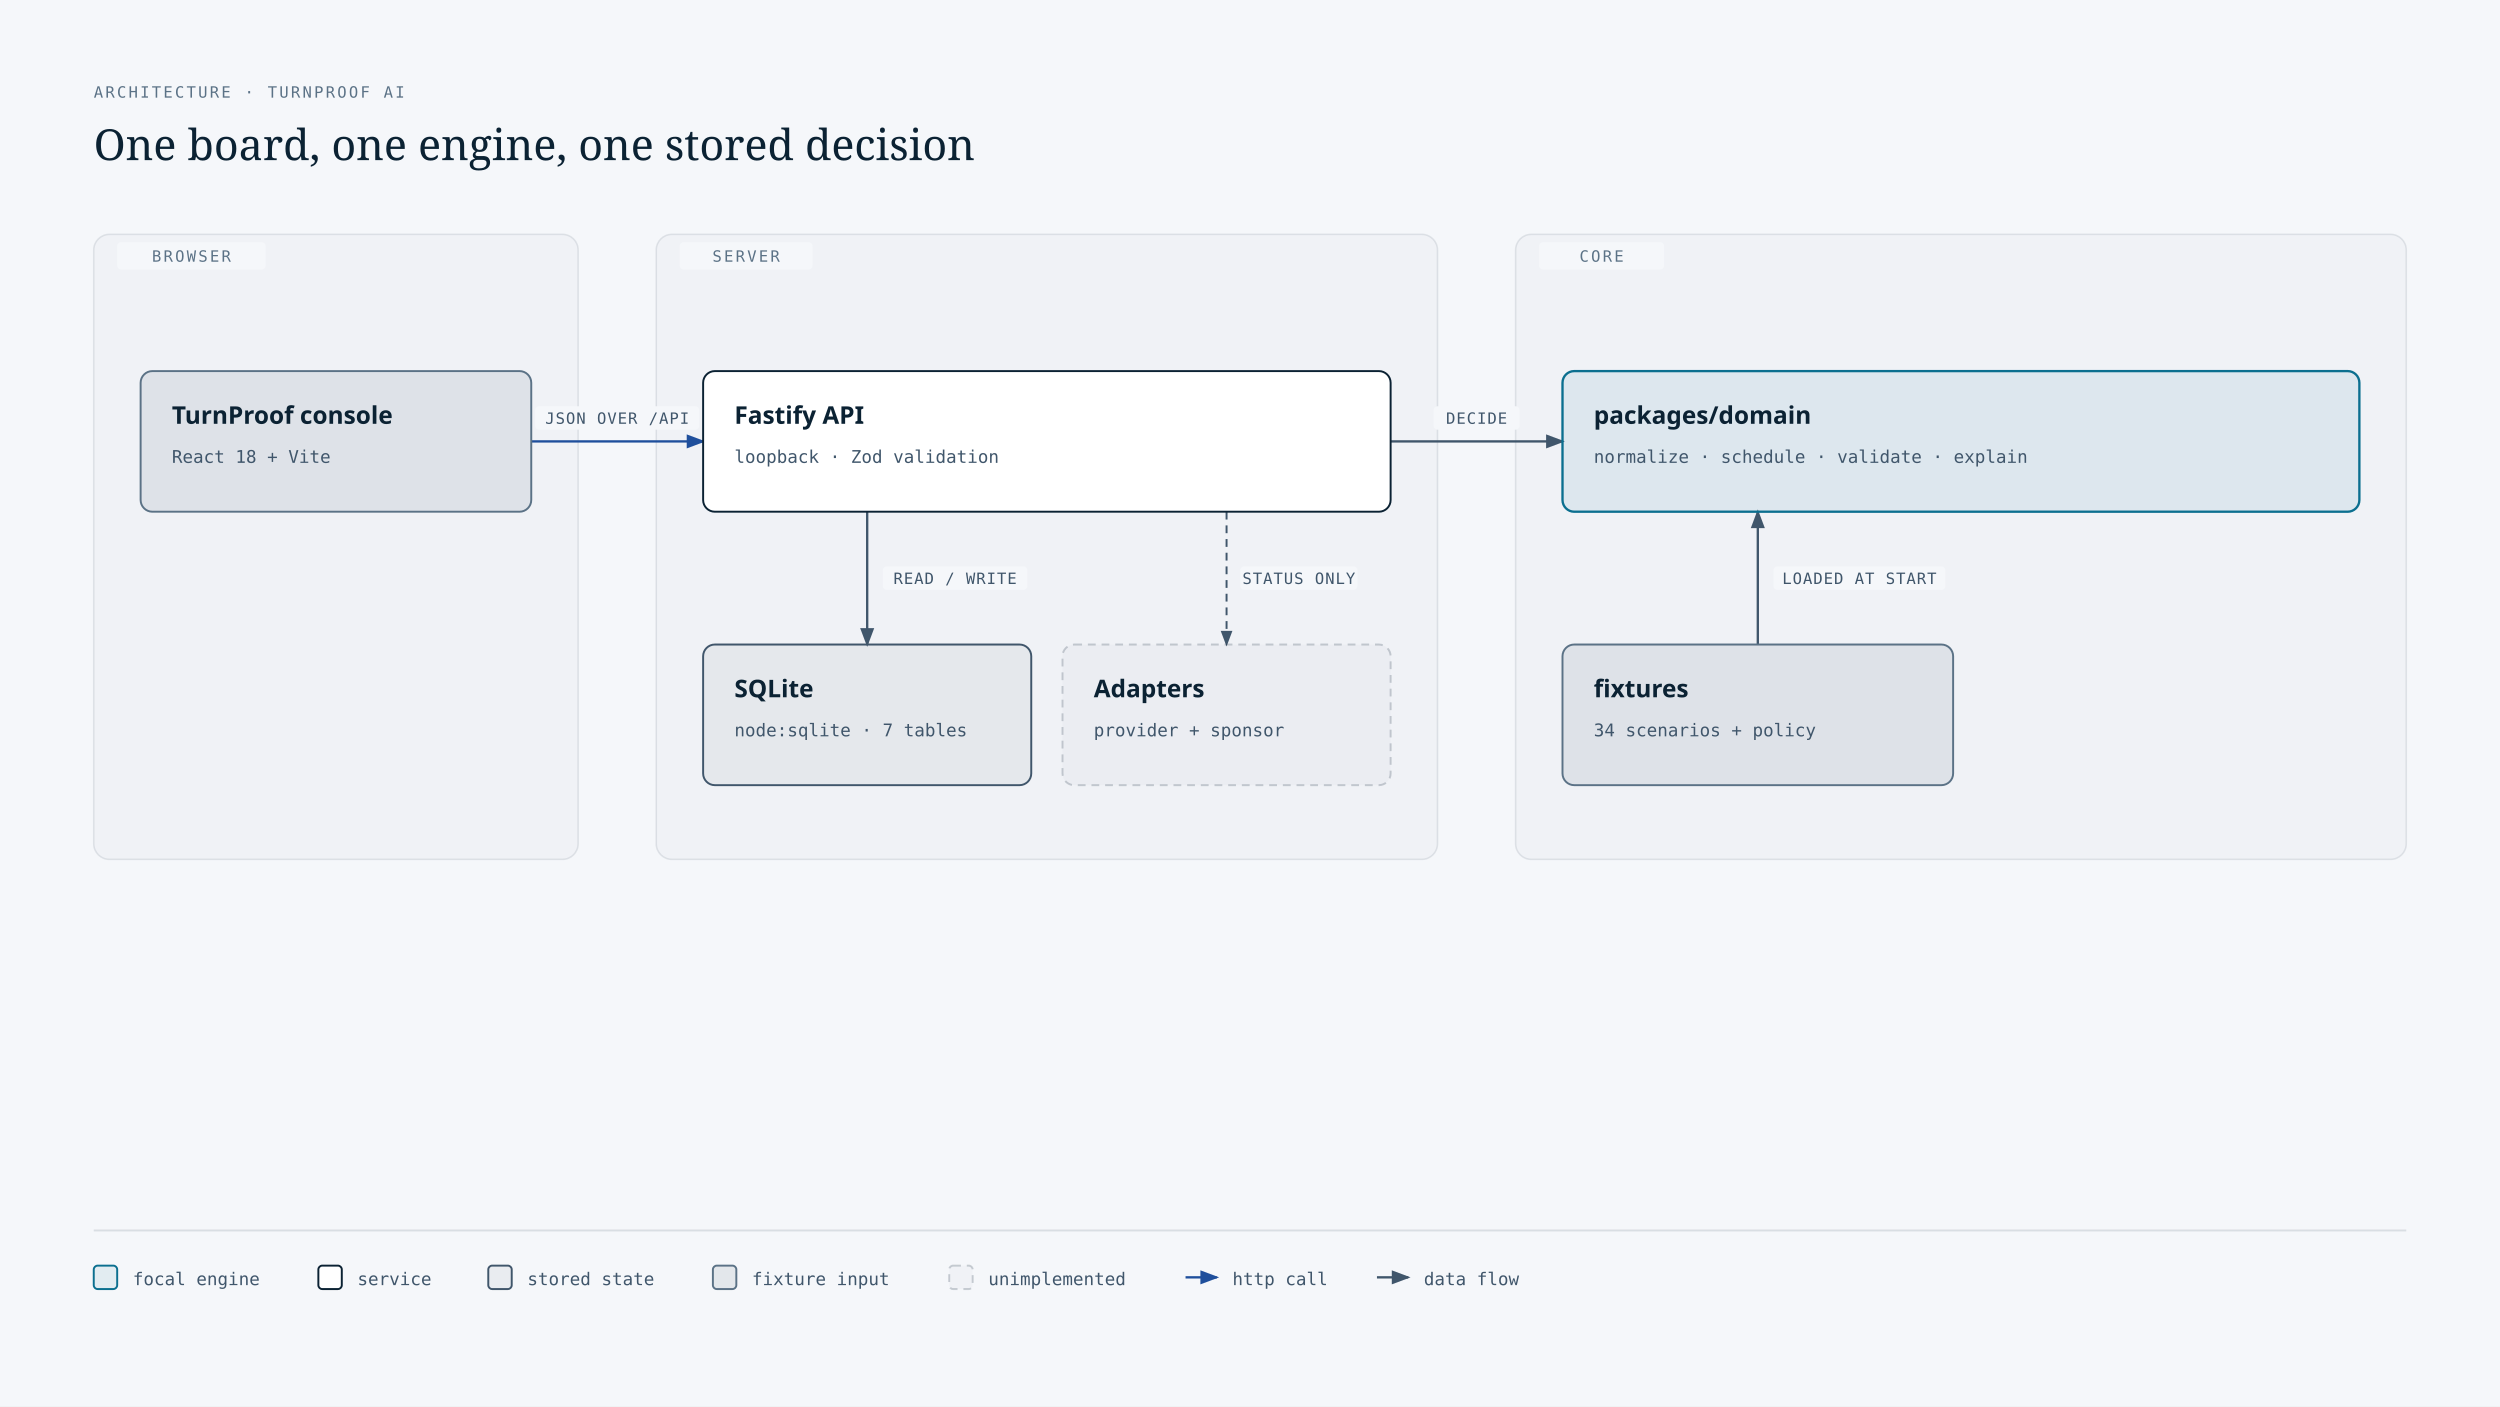
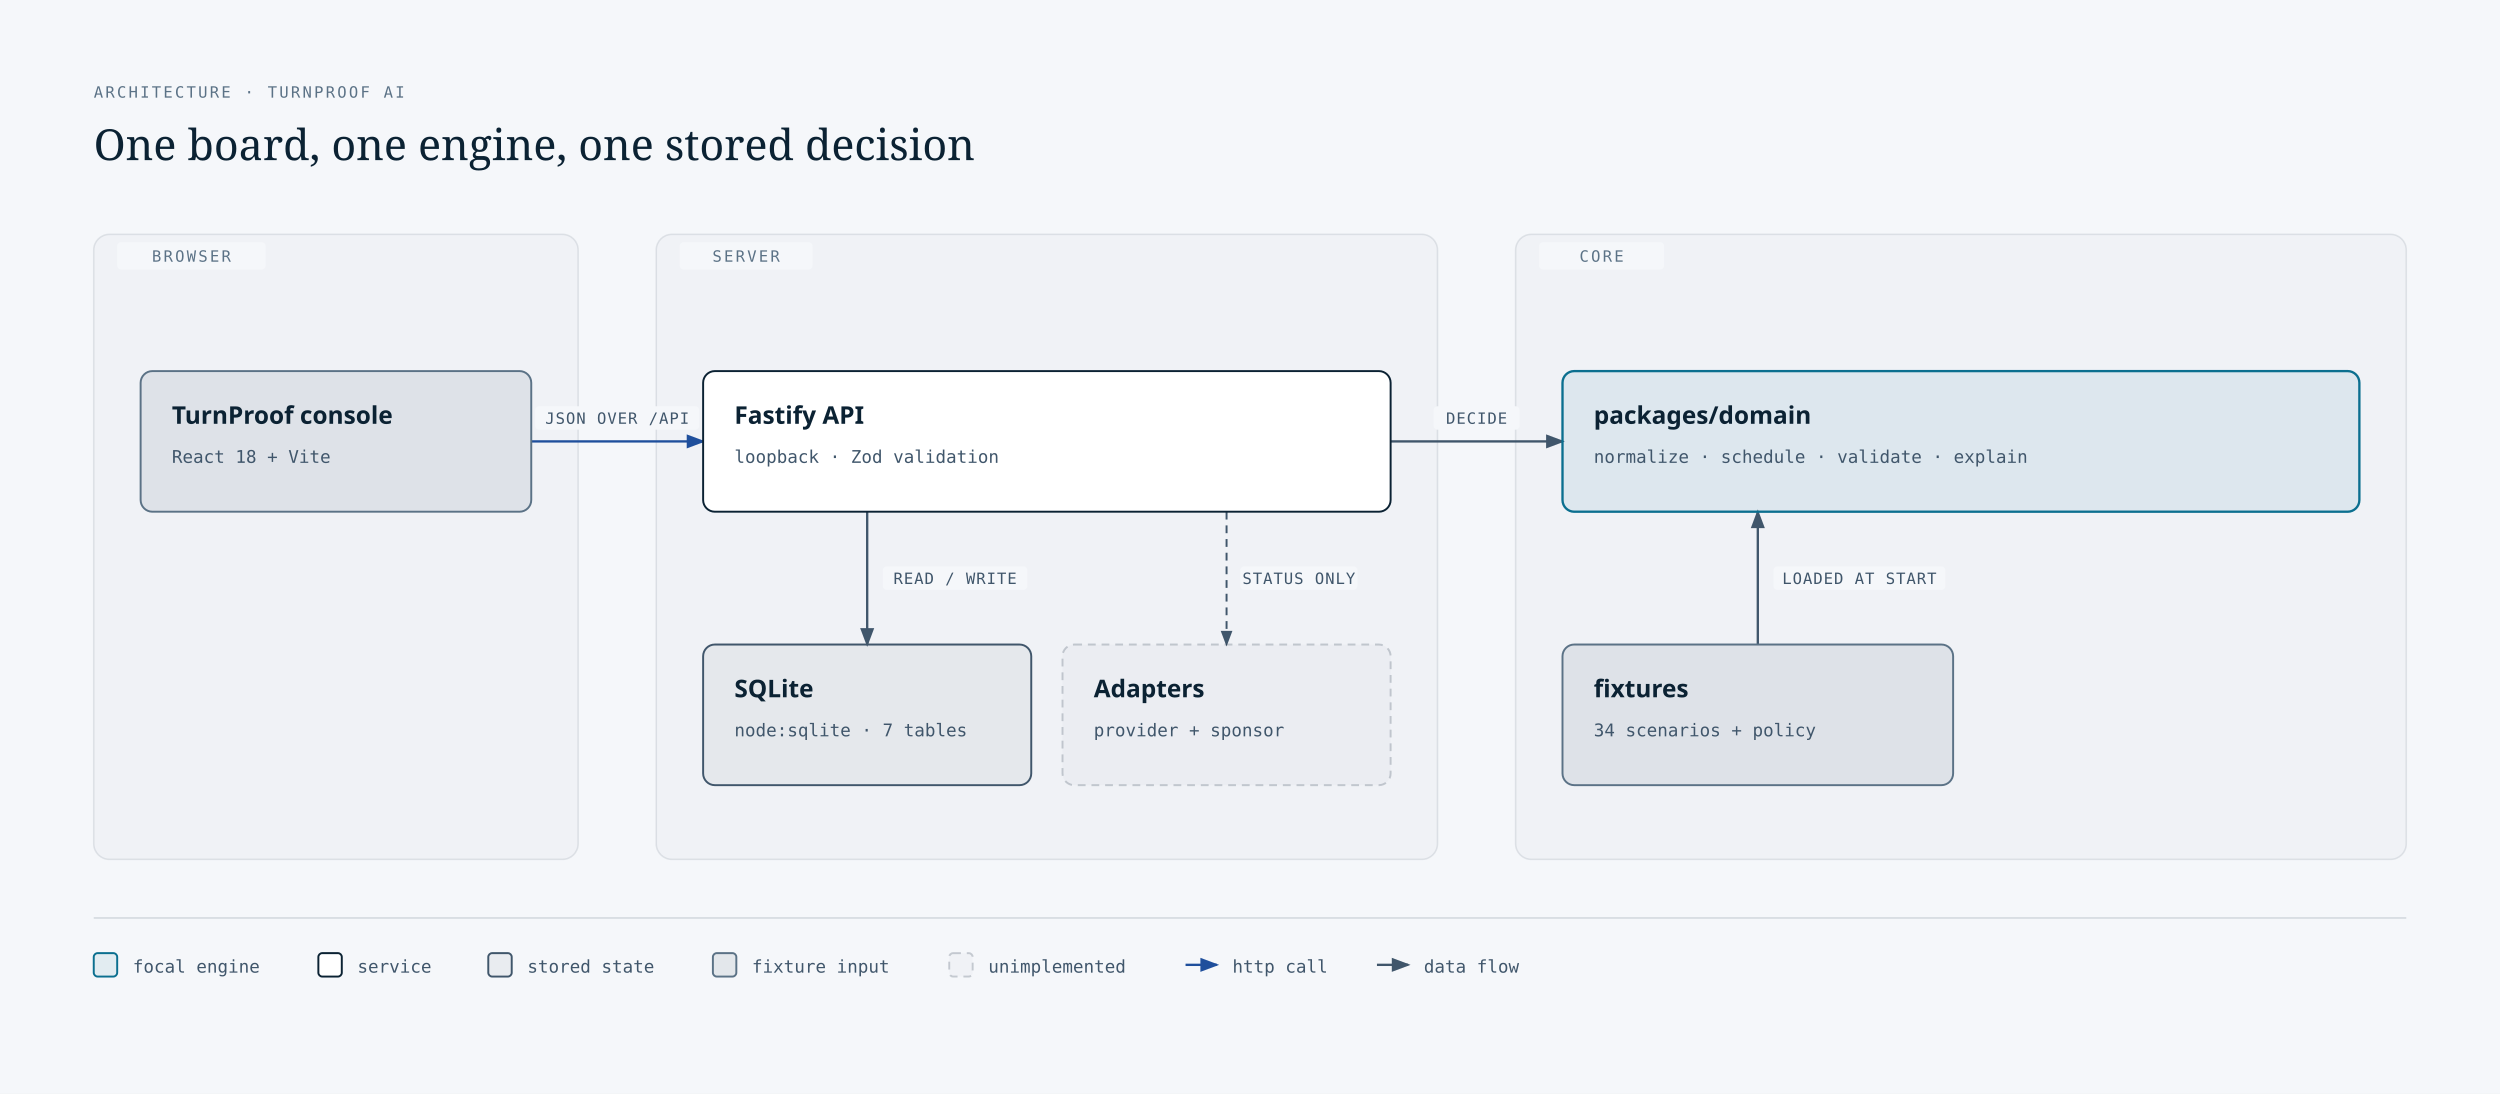
- <svg xmlns="http://www.w3.org/2000/svg" viewBox="0 0 1280 720" role="img" aria-labelledby="architecture-title architecture-desc" id="architecture-root">
+ <svg xmlns="http://www.w3.org/2000/svg" viewBox="0 0 1280 560" role="img" aria-labelledby="architecture-title architecture-desc" id="architecture-root">
  <defs>
    <style>#architecture-root .diagram-container { width: 100%; overflow-x: auto; }
      #architecture-root .diagram-container { overflow-x: visible; }
      #architecture-root .zone { font-family: 'Geist Mono', ui-monospace, monospace; font-size: 8px; font-weight: 500; letter-spacing: 0.14em; fill: #5b7286; }
      #architecture-root .title { font-family: 'Instrument Serif', 'Noto Serif', Georgia, serif; font-size: 22px; fill: #0b2233; }
      #architecture-root .name { font-family: 'Geist', system-ui, sans-serif; font-size: 12.5px; font-weight: 600; fill: #0b2233; }
      #architecture-root .sub { font-family: 'Geist Mono', ui-monospace, monospace; font-size: 9px; fill: #40566b; }
      #architecture-root .lbl { font-family: 'Geist Mono', ui-monospace, monospace; font-size: 8px; letter-spacing: 0.06em; fill: #40566b; }
      #architecture-root .legend { font-family: 'Geist Mono', ui-monospace, monospace; font-size: 9px; fill: #40566b; }</style>
    <style>
            .eyebrow { font-family: 'Geist Mono', ui-monospace, monospace; font-size: 8px; font-weight: 500; letter-spacing: 0.14em; fill: #5b7286; }
            .zone    { font-family: 'Geist Mono', ui-monospace, monospace; font-size: 8px; font-weight: 500; letter-spacing: 0.14em; fill: #5b7286; }
            .title   { font-family: 'Instrument Serif', 'Noto Serif', Georgia, serif; font-size: 22px; fill: #0b2233; }
            .name    { font-family: 'Geist', system-ui, sans-serif; font-size: 12.5px; font-weight: 600; fill: #0b2233; }
            .sub     { font-family: 'Geist Mono', ui-monospace, monospace; font-size: 9px; fill: #40566b; }
            .lbl     { font-family: 'Geist Mono', ui-monospace, monospace; font-size: 8px; letter-spacing: 0.06em; fill: #40566b; }
            .legend  { font-family: 'Geist Mono', ui-monospace, monospace; font-size: 9px; fill: #40566b; }
          </style>
    <marker id="architecture-arrow" markerWidth="8" markerHeight="6" refX="7" refY="3" orient="auto">
      <polygon points="0 0, 8 3, 0 6" fill="#40566b" />
    </marker>
    <marker id="architecture-arrow-accent" markerWidth="8" markerHeight="6" refX="7" refY="3" orient="auto">
      <polygon points="0 0, 8 3, 0 6" fill="#0b6f8f" />
    </marker>
    <marker id="architecture-arrow-link" markerWidth="8" markerHeight="6" refX="7" refY="3" orient="auto">
      <polygon points="0 0, 8 3, 0 6" fill="#1f4f9c" />
    </marker>
  </defs>
  <rect width="100%" height="100%" fill="#f5f7fa" />
  <text class="eyebrow" x="48" y="50">ARCHITECTURE · TURNPROOF AI</text>
  <text class="title" x="48" y="82">One board, one engine, one stored decision</text>
  <rect x="48" y="120" width="248" height="320" rx="8" fill="#0b2233" fill-opacity="0.02" stroke="#0b2233" stroke-opacity="0.10" stroke-width="0.8" />
  <rect x="336" y="120" width="400" height="320" rx="8" fill="#0b2233" fill-opacity="0.02" stroke="#0b2233" stroke-opacity="0.10" stroke-width="0.8" />
  <rect x="776" y="120" width="456" height="320" rx="8" fill="#0b2233" fill-opacity="0.02" stroke="#0b2233" stroke-opacity="0.10" stroke-width="0.8" />
  <rect x="60" y="124" width="76" height="14" rx="2" fill="#f5f7fa" />
  <text class="zone" x="98" y="134" text-anchor="middle">BROWSER</text>
  <rect x="348" y="124" width="68" height="14" rx="2" fill="#f5f7fa" />
  <text class="zone" x="382" y="134" text-anchor="middle">SERVER</text>
  <rect x="788" y="124" width="64" height="14" rx="2" fill="#f5f7fa" />
  <text class="zone" x="820" y="134" text-anchor="middle">CORE</text>
  <path d="M 272,226 H 360" fill="none" stroke="#1f4f9c" stroke-width="1.2" marker-end="url(#architecture-arrow-link)" />
  <rect x="274" y="208" width="84" height="12" rx="2" fill="#f5f7fa" />
  <text class="lbl" x="316" y="217" text-anchor="middle">JSON OVER /API</text>
  <path d="M 712,226 H 800" fill="none" stroke="#40566b" stroke-width="1.2" marker-end="url(#architecture-arrow)" />
  <rect x="734" y="208" width="44" height="12" rx="2" fill="#f5f7fa" />
  <text class="lbl" x="756" y="217" text-anchor="middle">DECIDE</text>
  <path d="M 444,262 V 330" fill="none" stroke="#40566b" stroke-width="1.2" marker-end="url(#architecture-arrow)" />
  <rect x="452" y="290" width="74" height="12" rx="2" fill="#f5f7fa" />
  <text class="lbl" x="489" y="299" text-anchor="middle">READ / WRITE</text>
  <path d="M 628,262 V 330" fill="none" stroke="#40566b" stroke-width="1" stroke-dasharray="4,3" marker-end="url(#architecture-arrow)" />
  <rect x="635" y="290" width="60" height="12" rx="2" fill="#f5f7fa" />
  <text class="lbl" x="665" y="299" text-anchor="middle">STATUS ONLY</text>
  <path d="M 900,330 V 262" fill="none" stroke="#40566b" stroke-width="1.2" marker-end="url(#architecture-arrow)" />
  <rect x="908" y="290" width="88" height="12" rx="2" fill="#f5f7fa" />
  <text class="lbl" x="952" y="299" text-anchor="middle">LOADED AT START</text>
  <rect x="72" y="190" width="200" height="72" rx="6" fill="#40566b" fill-opacity="0.10" stroke="#5b7286" stroke-width="1" />
  <text class="name" x="88" y="217">TurnProof console</text>
  <text class="sub" x="88" y="237">React 18 + Vite</text>
  <rect x="360" y="190" width="352" height="72" rx="6" fill="#ffffff" stroke="#0b2233" stroke-width="1" />
  <text class="name" x="376" y="217">Fastify API</text>
  <text class="sub" x="376" y="237">loopback · Zod validation</text>
  <rect x="800" y="190" width="408" height="72" rx="6" fill="#0b6f8f" fill-opacity="0.08" stroke="#0b6f8f" stroke-width="1.2" />
  <text class="name" x="816" y="217">packages/domain</text>
  <text class="sub" x="816" y="237">normalize · schedule · validate · explain</text>
  <rect x="360" y="330" width="168" height="72" rx="6" fill="#0b2233" fill-opacity="0.05" stroke="#40566b" stroke-width="1" />
  <text class="name" x="376" y="357">SQLite</text>
  <text class="sub" x="376" y="377">node:sqlite · 7 tables</text>
  <rect x="544" y="330" width="168" height="72" rx="6" fill="#0b2233" fill-opacity="0.02" stroke="#0b2233" stroke-opacity="0.20" stroke-width="1" stroke-dasharray="4,3" />
  <text class="name" x="560" y="357">Adapters</text>
  <text class="sub" x="560" y="377">provider + sponsor</text>
  <rect x="800" y="330" width="200" height="72" rx="6" fill="#40566b" fill-opacity="0.10" stroke="#5b7286" stroke-width="1" />
  <text class="name" x="816" y="357">fixtures</text>
  <text class="sub" x="816" y="377">34 scenarios + policy</text>
-   <line x1="48" y1="630" x2="1232" y2="630" stroke="#0b2233" stroke-opacity="0.12" stroke-width="1" />
-   <rect x="48" y="648" width="12" height="12" rx="2" fill="#0b6f8f" fill-opacity="0.08" stroke="#0b6f8f" stroke-width="1" />
-   <text class="legend" x="68" y="658">focal engine</text>
-   <rect x="163" y="648" width="12" height="12" rx="2" fill="#ffffff" stroke="#0b2233" stroke-width="1" />
-   <text class="legend" x="183" y="658">service</text>
-   <rect x="250" y="648" width="12" height="12" rx="2" fill="#0b2233" fill-opacity="0.05" stroke="#40566b" stroke-width="1" />
-   <text class="legend" x="270" y="658">stored state</text>
-   <rect x="365" y="648" width="12" height="12" rx="2" fill="#40566b" fill-opacity="0.10" stroke="#5b7286" stroke-width="1" />
-   <text class="legend" x="385" y="658">fixture input</text>
-   <rect x="486" y="648" width="12" height="12" rx="2" fill="#0b2233" fill-opacity="0.02" stroke="#0b2233" stroke-opacity="0.20" stroke-width="1" stroke-dasharray="4,3" />
-   <text class="legend" x="506" y="658">unimplemented</text>
-   <line x1="607" y1="654" x2="623" y2="654" stroke="#1f4f9c" stroke-width="1.2" marker-end="url(#architecture-arrow-link)" />
-   <text class="legend" x="631" y="658">http call</text>
-   <line x1="705" y1="654" x2="721" y2="654" stroke="#40566b" stroke-width="1.2" marker-end="url(#architecture-arrow)" />
-   <text class="legend" x="729" y="658">data flow</text>
+   <line x1="48" y1="470" x2="1232" y2="470" stroke="#0b2233" stroke-opacity="0.12" stroke-width="1" />
+   <rect x="48" y="488" width="12" height="12" rx="2" fill="#0b6f8f" fill-opacity="0.08" stroke="#0b6f8f" stroke-width="1" />
+   <text class="legend" x="68" y="498">focal engine</text>
+   <rect x="163" y="488" width="12" height="12" rx="2" fill="#ffffff" stroke="#0b2233" stroke-width="1" />
+   <text class="legend" x="183" y="498">service</text>
+   <rect x="250" y="488" width="12" height="12" rx="2" fill="#0b2233" fill-opacity="0.05" stroke="#40566b" stroke-width="1" />
+   <text class="legend" x="270" y="498">stored state</text>
+   <rect x="365" y="488" width="12" height="12" rx="2" fill="#40566b" fill-opacity="0.10" stroke="#5b7286" stroke-width="1" />
+   <text class="legend" x="385" y="498">fixture input</text>
+   <rect x="486" y="488" width="12" height="12" rx="2" fill="#0b2233" fill-opacity="0.02" stroke="#0b2233" stroke-opacity="0.20" stroke-width="1" stroke-dasharray="4,3" />
+   <text class="legend" x="506" y="498">unimplemented</text>
+   <line x1="607" y1="494" x2="623" y2="494" stroke="#1f4f9c" stroke-width="1.2" marker-end="url(#architecture-arrow-link)" />
+   <text class="legend" x="631" y="498">http call</text>
+   <line x1="705" y1="494" x2="721" y2="494" stroke="#40566b" stroke-width="1.2" marker-end="url(#architecture-arrow)" />
+   <text class="legend" x="729" y="498">data flow</text>
</svg>
